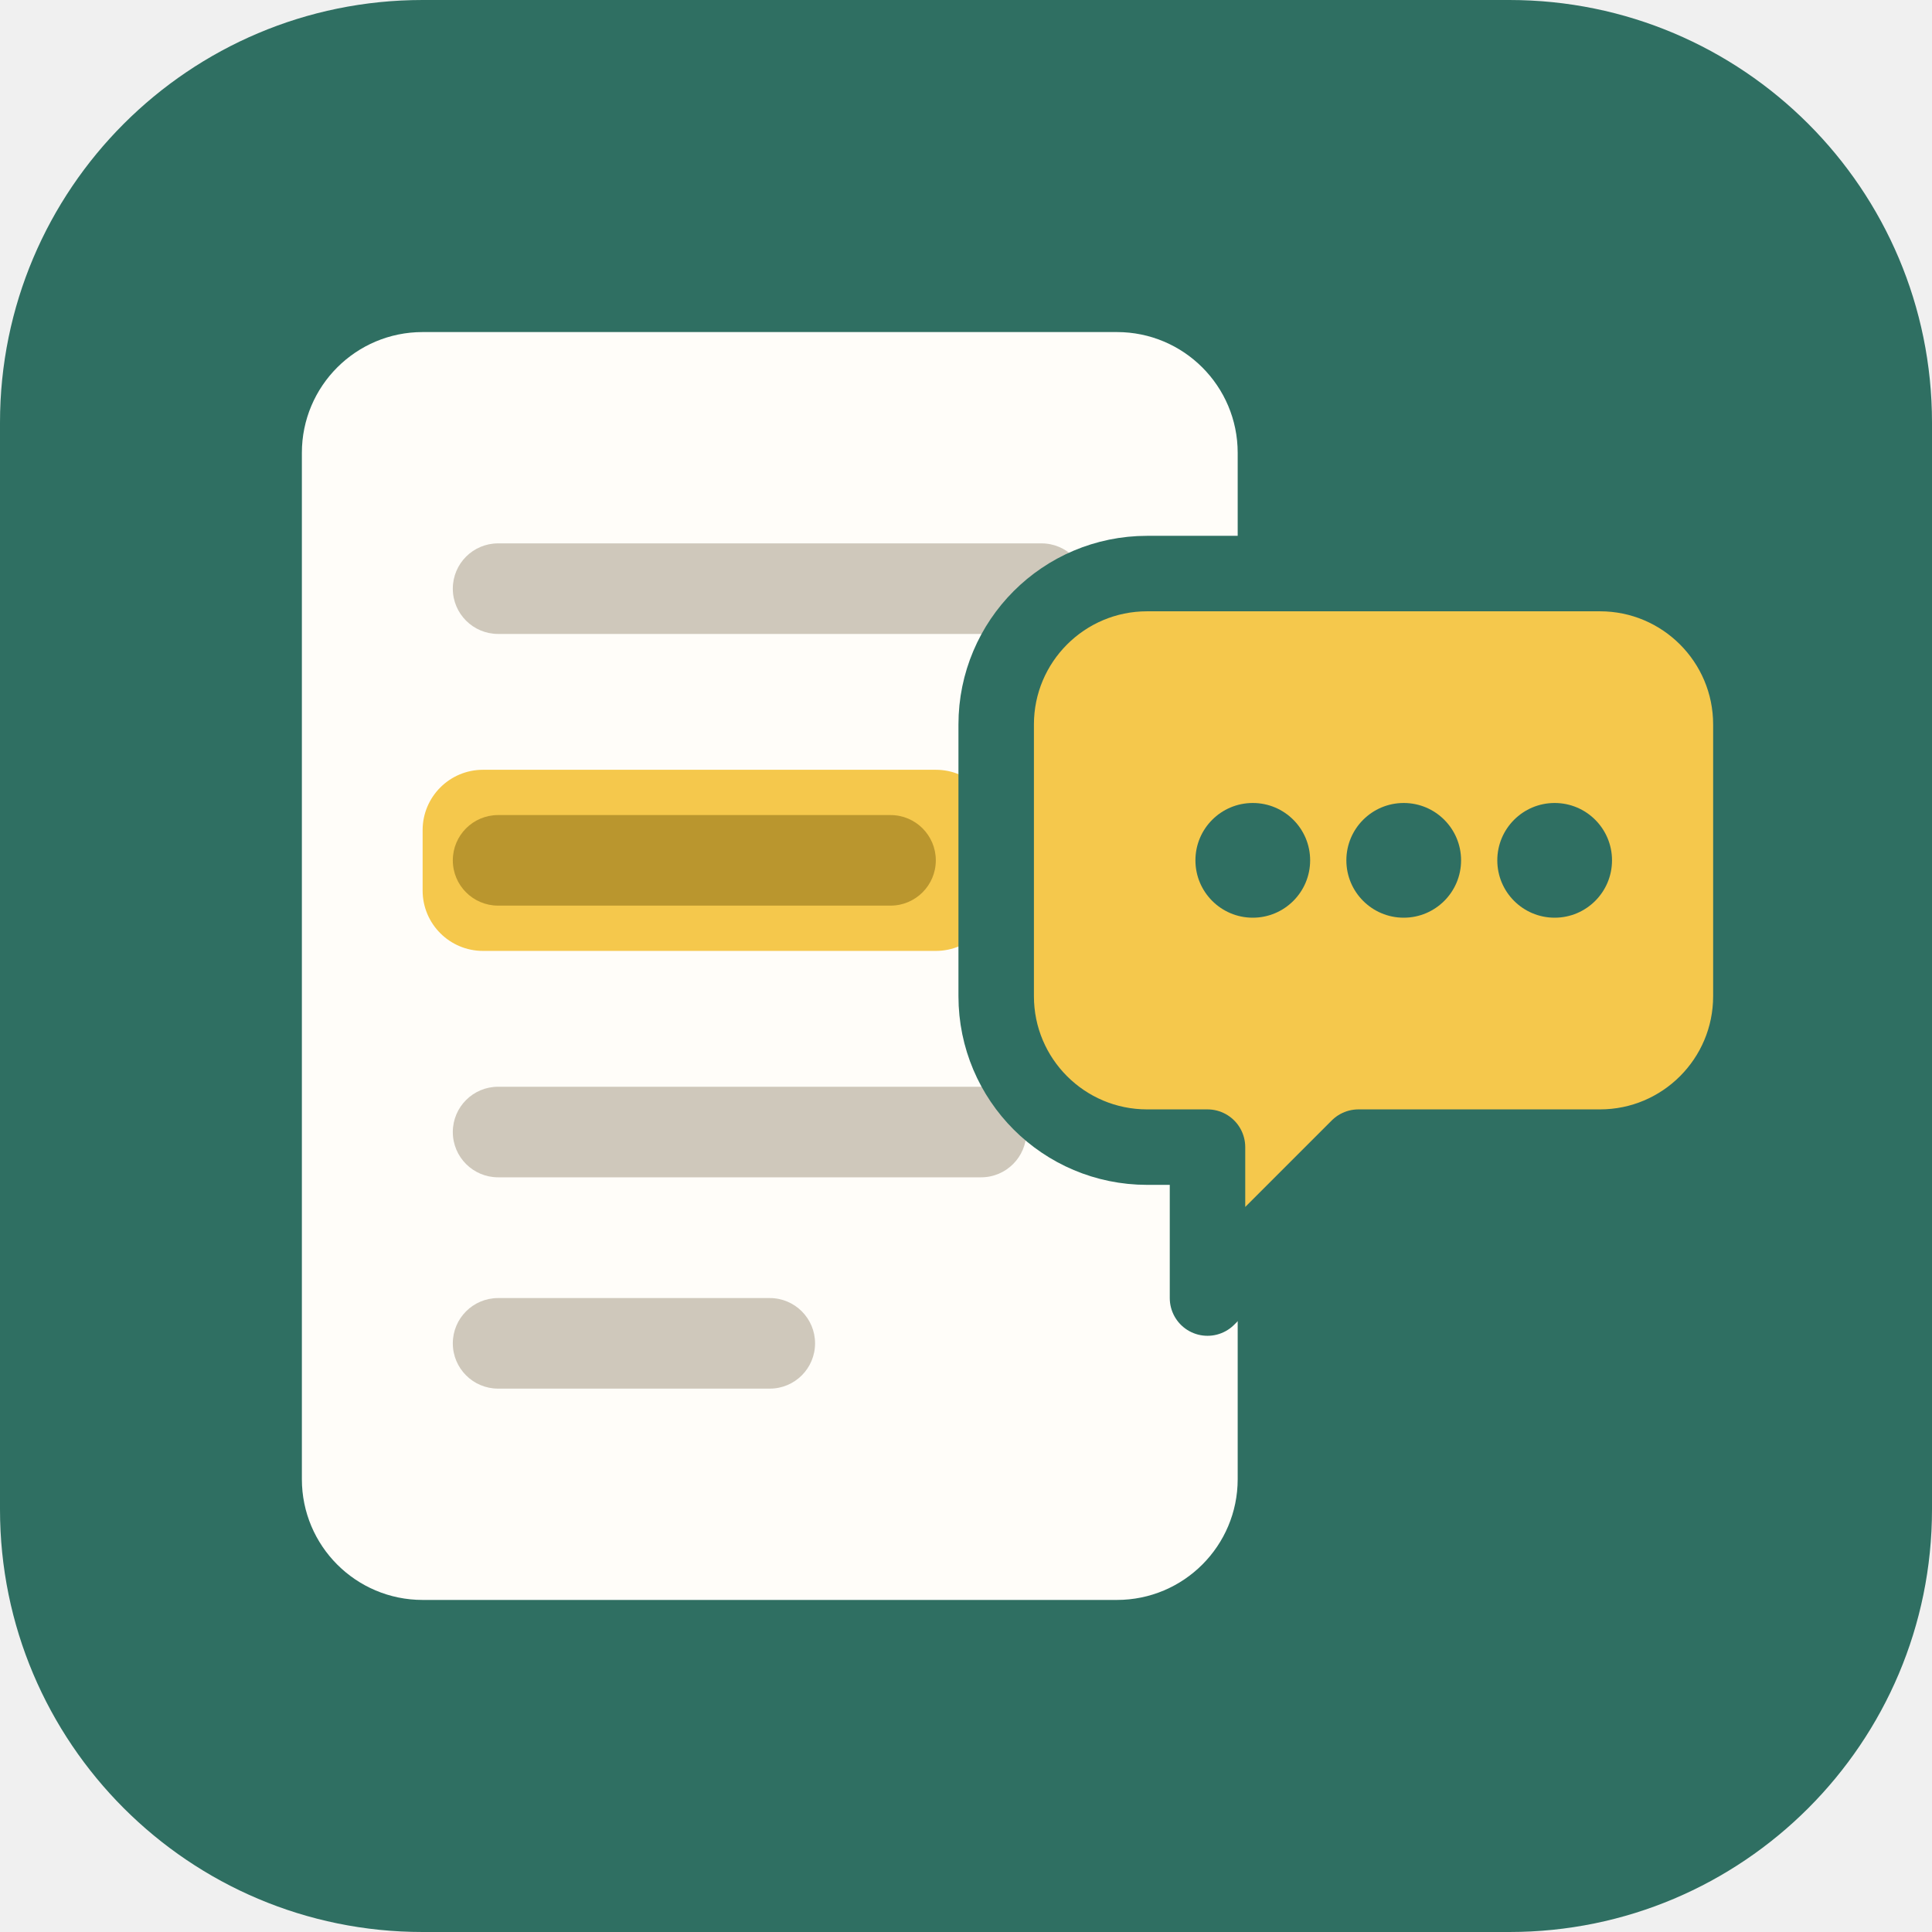
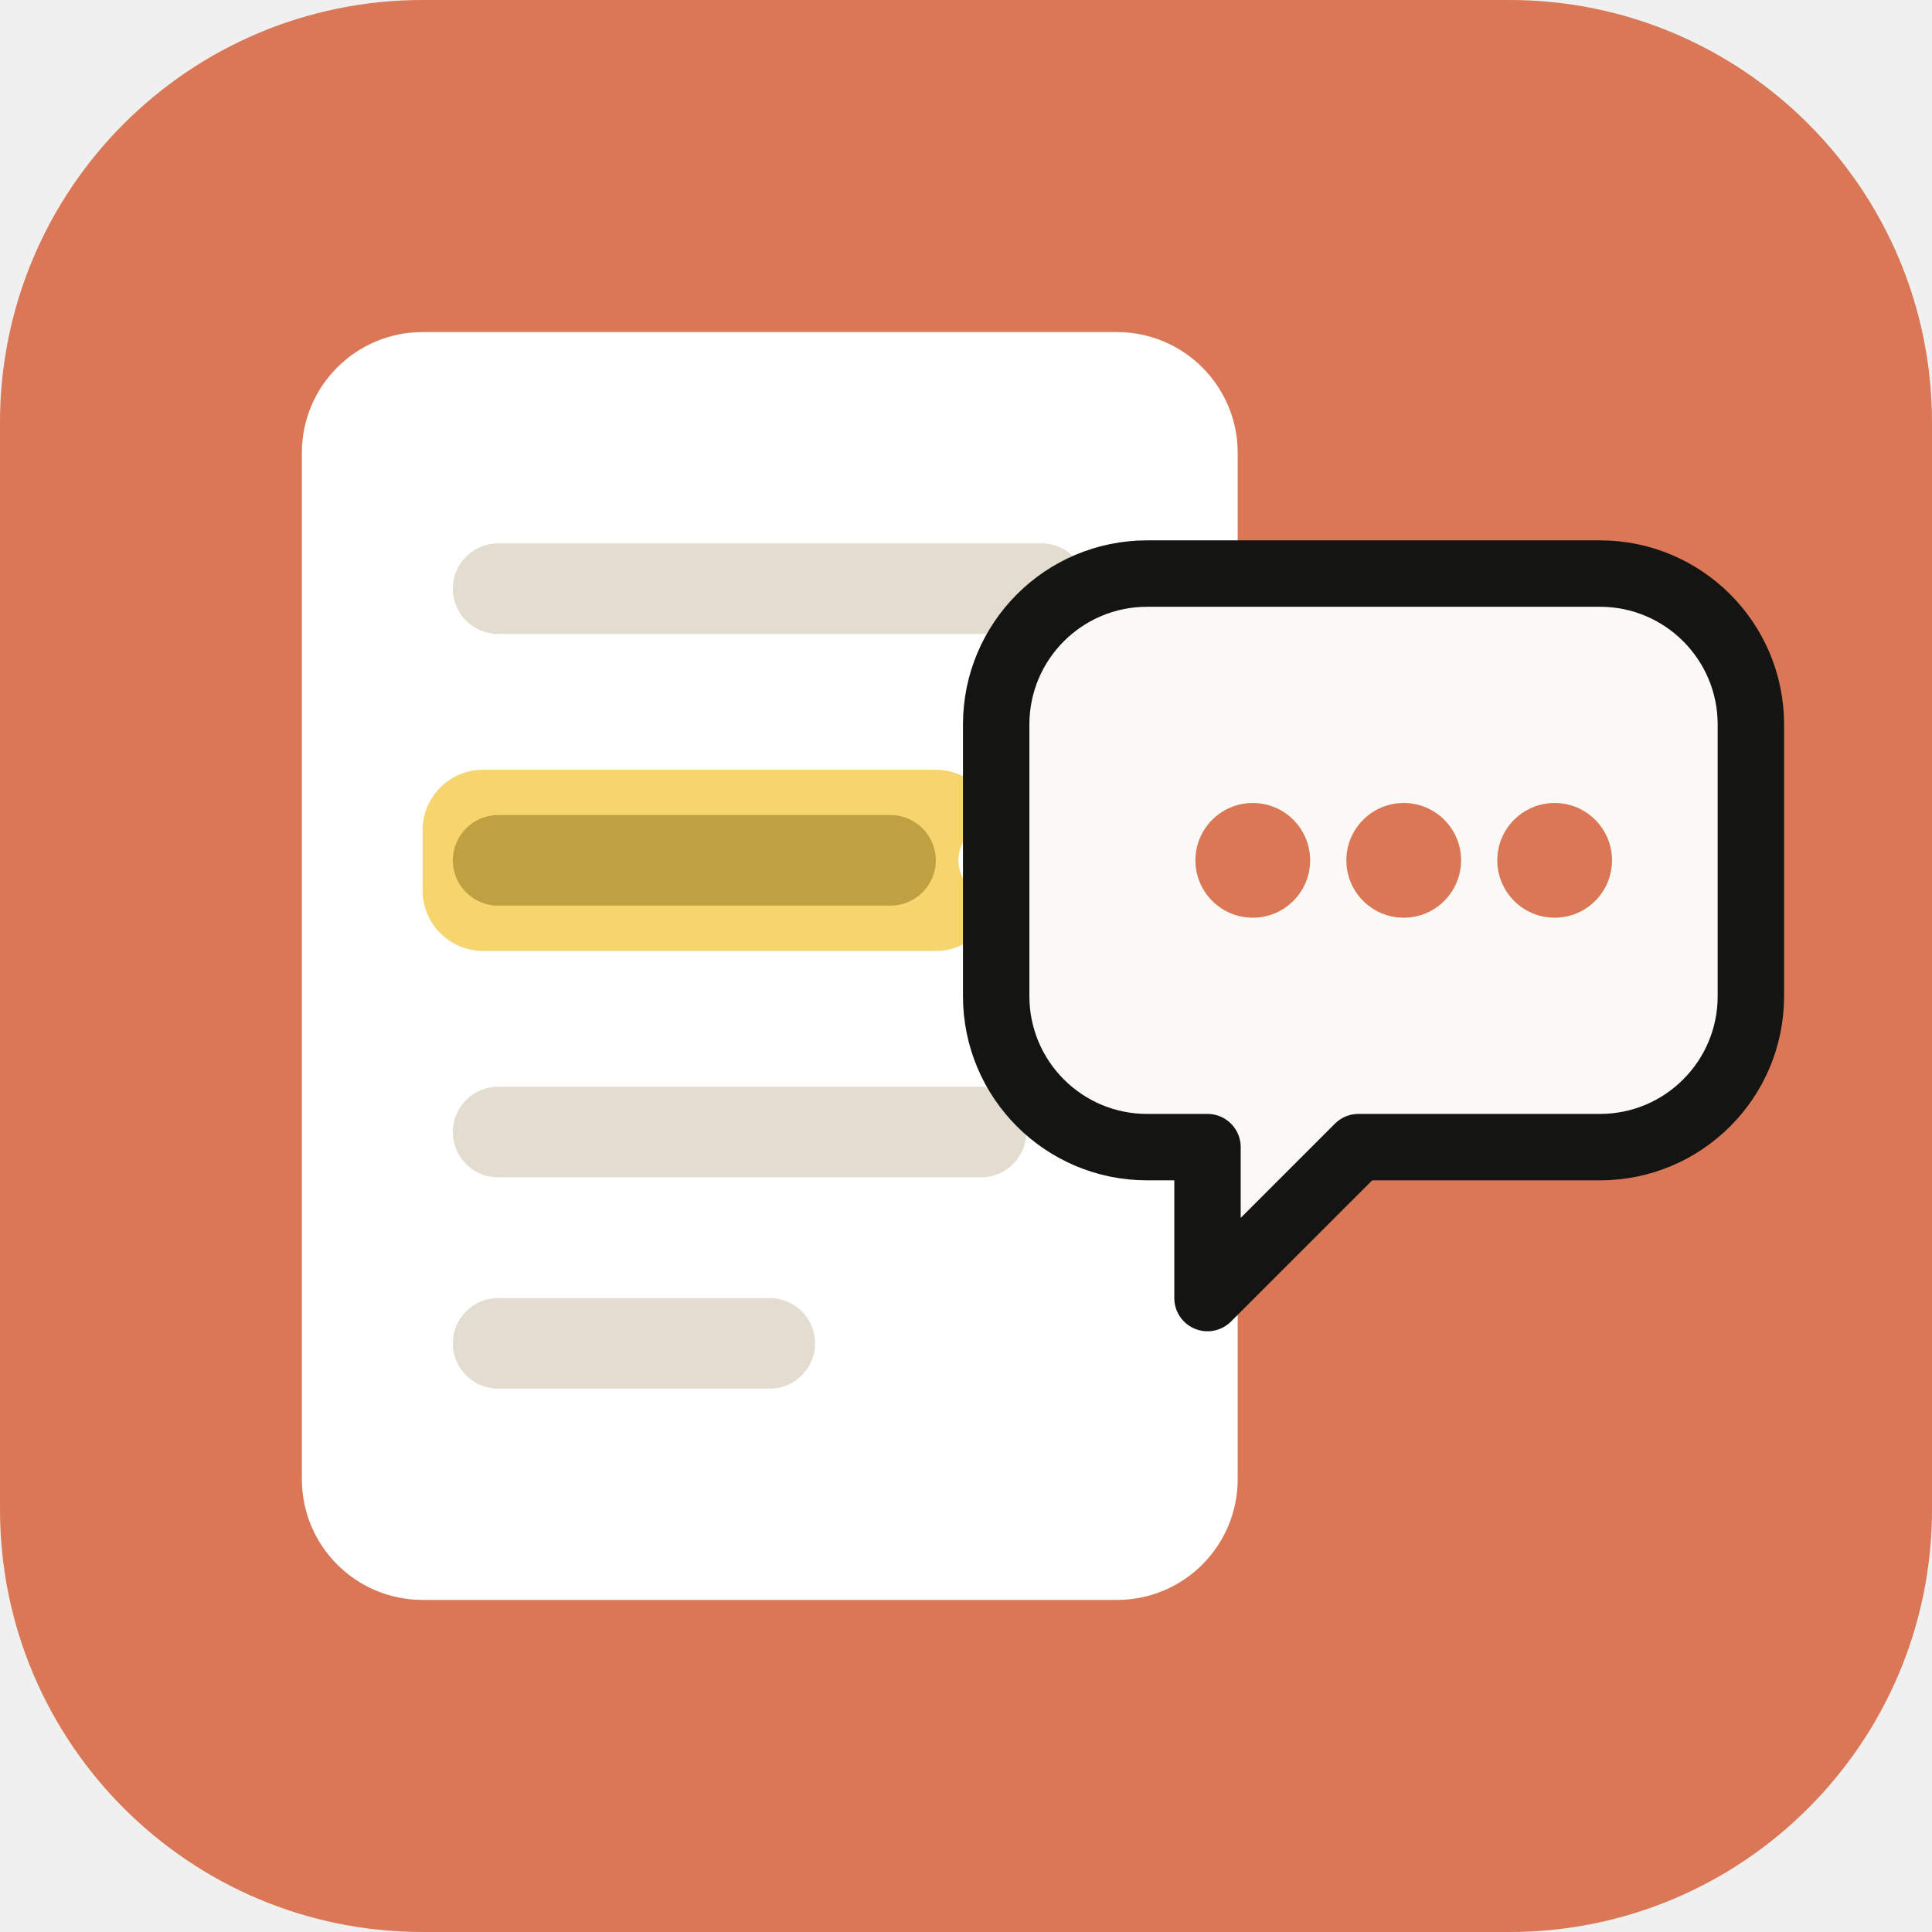
<svg xmlns="http://www.w3.org/2000/svg" viewBox="0 0 64 64" role="img" aria-label="Révision">
-   <rect width="64" height="64" rx="14" fill="#2f6f62" />
-   <rect x="10" y="11" width="31" height="42" rx="4" fill="#fffdf9" />
-   <rect x="15" y="18" width="21" height="3" rx="1.5" fill="#cfc8bb" />
-   <rect x="14" y="25.5" width="19" height="6" rx="2" fill="#f5c84c" />
-   <rect x="15" y="27" width="16" height="3" rx="1.5" fill="#8a6d16" opacity=".55" />
-   <rect x="15" y="36" width="19" height="3" rx="1.5" fill="#cfc8bb" />
-   <rect x="15" y="43" width="12" height="3" rx="1.5" fill="#cfc8bb" />
-   <path d="M33 28.5 H38" stroke="#f5c84c" stroke-width="2.5" stroke-linecap="round" />
-   <path d="M38 19 h15 a5 5 0 0 1 5 5 v9 a5 5 0 0 1 -5 5 h-8 l-5 5 v-5 h-2 a5 5 0 0 1 -5 -5 v-9 a5 5 0 0 1 5 -5 z" fill="#f5c84c" stroke="#2f6f62" stroke-width="2.5" stroke-linejoin="round" />
-   <circle cx="41.5" cy="28.5" r="1.9" fill="#2f6f62" />
-   <circle cx="46.5" cy="28.5" r="1.9" fill="#2f6f62" />
-   <circle cx="51.5" cy="28.5" r="1.9" fill="#2f6f62" />
+   <rect width="64" height="64" rx="14" fill="#d97757" />
+   <rect x="10" y="11" width="31" height="42" rx="4" fill="#ffffff" />
+   <rect x="15" y="18" width="21" height="3" rx="1.5" fill="#e3ddd0" />
+   <rect x="14" y="25.5" width="19" height="6" rx="2" fill="#f7d56e" />
+   <rect x="15" y="27" width="16" height="3" rx="1.5" fill="#8a6d16" opacity=".5" />
+   <rect x="15" y="36" width="19" height="3" rx="1.5" fill="#e3ddd0" />
+   <rect x="15" y="43" width="12" height="3" rx="1.5" fill="#e3ddd0" />
+   <path d="M33 28.5 H38" stroke="#ffffff" stroke-width="2.5" stroke-linecap="round" />
+   <path d="M38 19 h15 a5 5 0 0 1 5 5 v9 a5 5 0 0 1 -5 5 h-8 l-5 5 v-5 h-2 a5 5 0 0 1 -5 -5 v-9 a5 5 0 0 1 5 -5 z" fill="#faf9f5" stroke="#141413" stroke-width="2.2" stroke-linejoin="round" />
+   <circle cx="41.5" cy="28.5" r="1.9" fill="#d97757" />
+   <circle cx="46.5" cy="28.5" r="1.9" fill="#d97757" />
+   <circle cx="51.5" cy="28.5" r="1.9" fill="#d97757" />
</svg>
